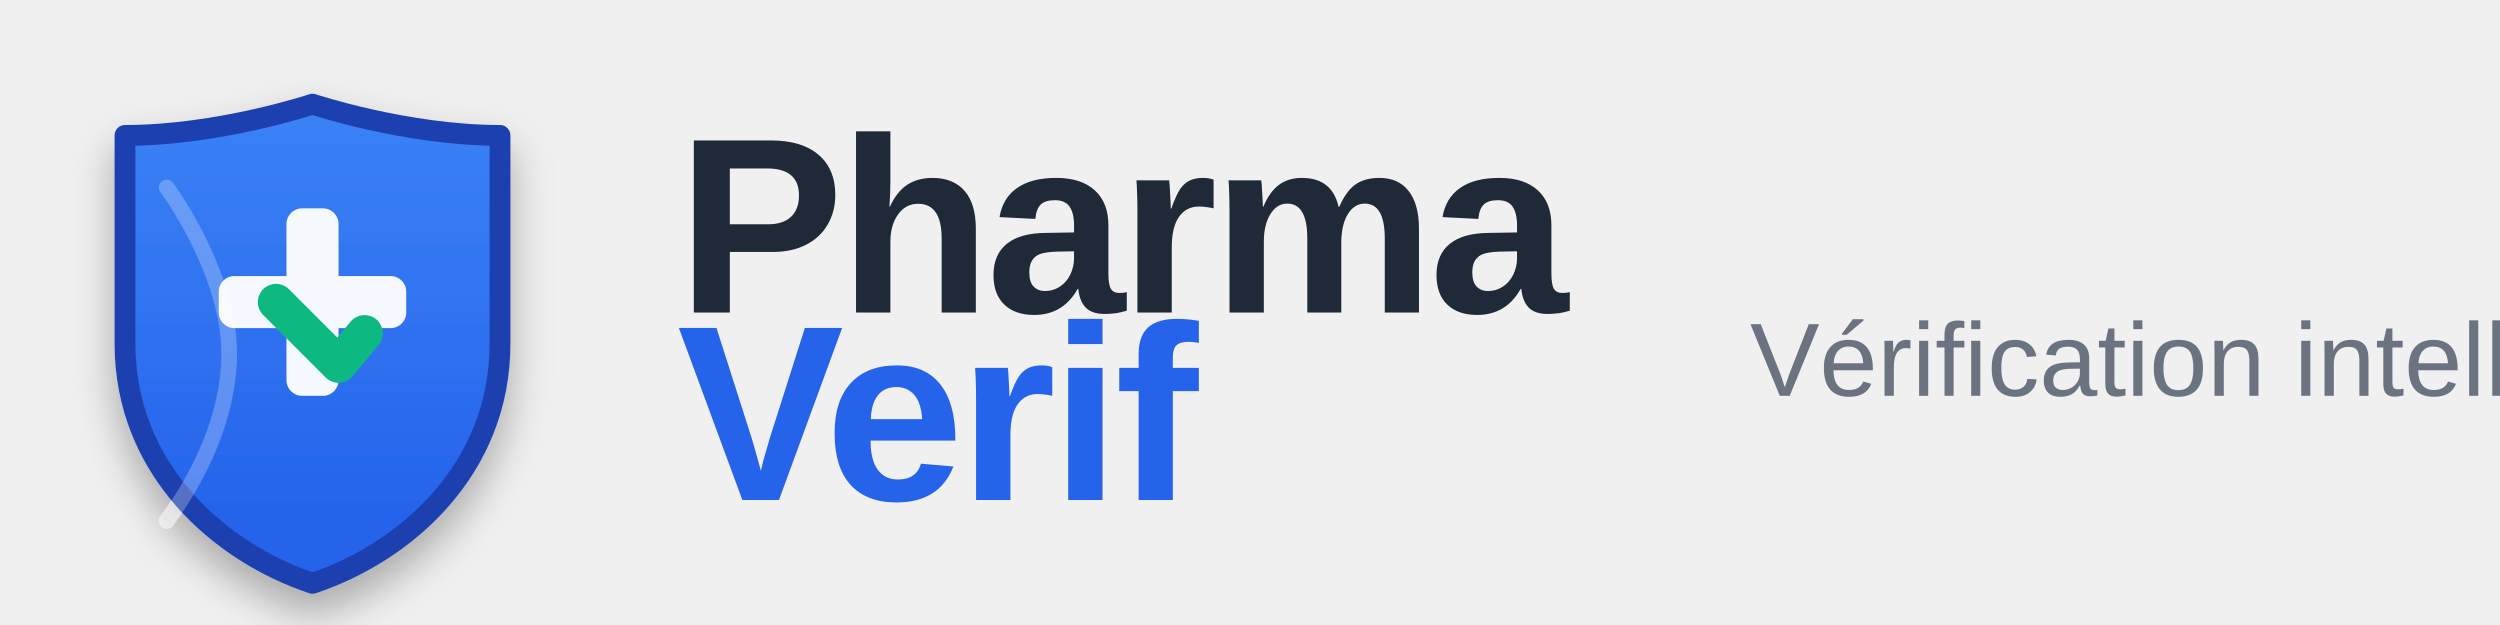
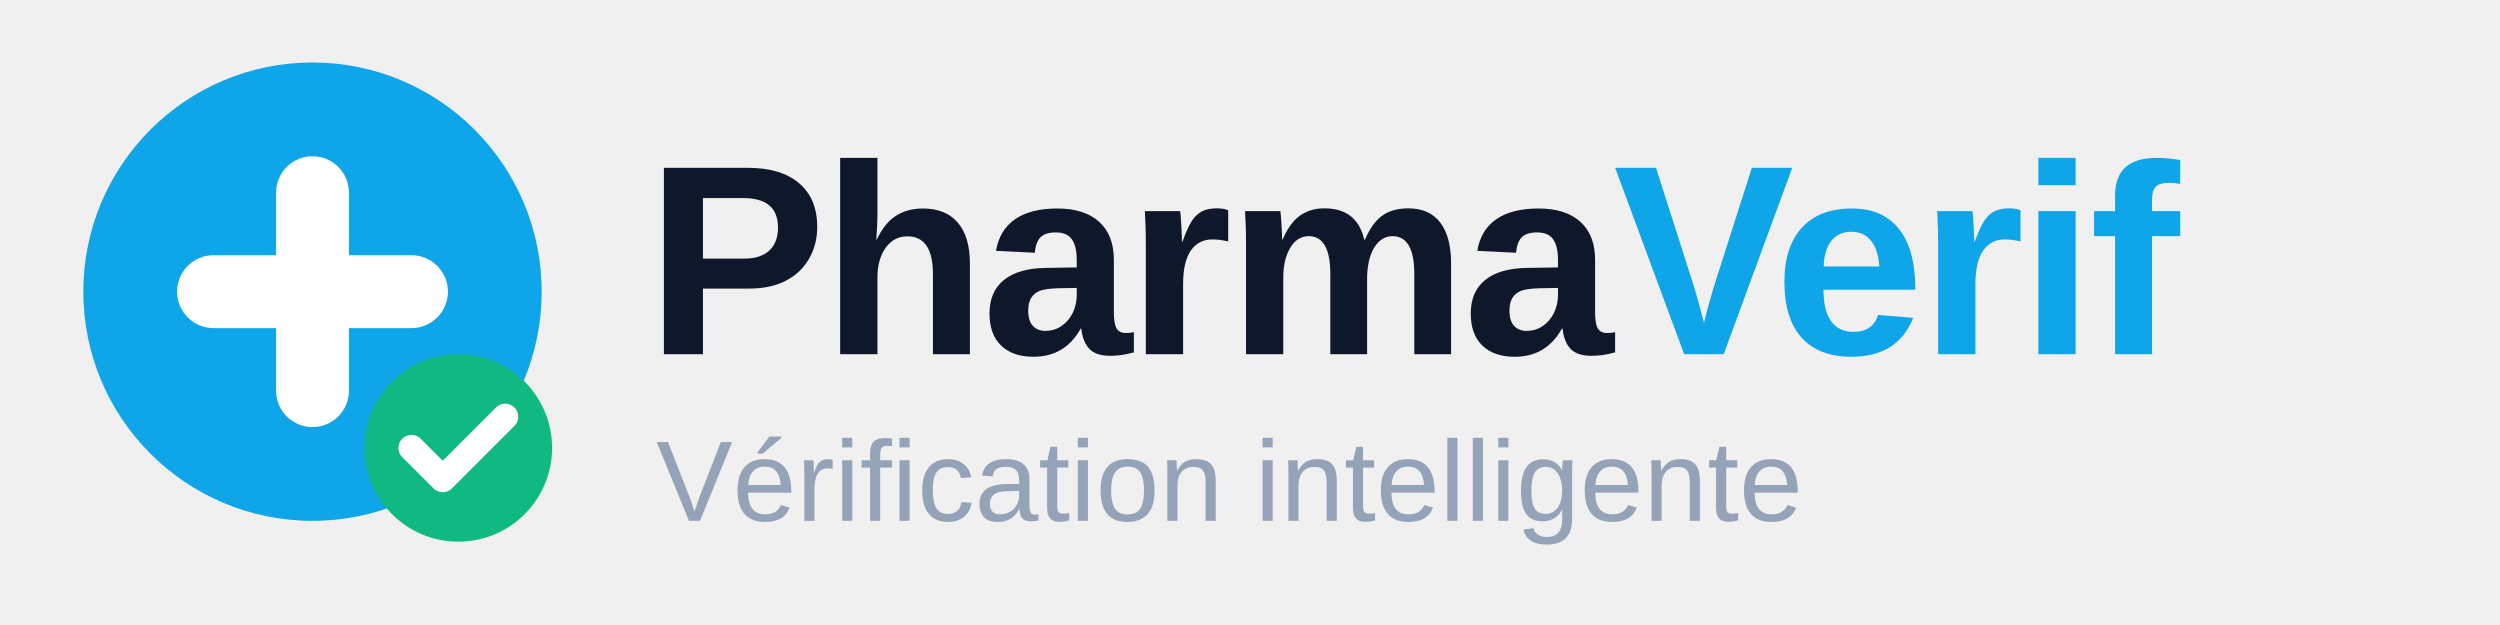
<svg xmlns="http://www.w3.org/2000/svg" width="240" height="60" viewBox="0 0 240 60" fill="none">
-   <defs>
-     <linearGradient id="shieldGradient" x1="30" y1="10" x2="30" y2="50" gradientUnits="userSpaceOnUse">
-       <stop offset="0%" stop-color="#3B82F6" />
-       <stop offset="100%" stop-color="#2563EB" />
-     </linearGradient>
-     <filter id="dropShadow" x="-50%" y="-50%" width="200%" height="200%">
-       <feGaussianBlur in="SourceAlpha" stdDeviation="2" />
-       <feOffset dx="0" dy="2" result="offsetblur" />
-       <feComponentTransfer>
-         <feFuncA type="linear" slope="0.3" />
-       </feComponentTransfer>
-       <feMerge>
-         <feMergeNode />
-         <feMergeNode in="SourceGraphic" />
-       </feMerge>
-     </filter>
-   </defs>
-   <g id="icon" filter="url(#dropShadow)">
-     <path d="M30 10C30 10 21 13 12 13C12 13 12 26 12 33C12 45 21 53 30 56C39 53 48 45 48 33C48 26 48 13 48 13C39 13 30 10 30 10Z" fill="url(#shieldGradient)" stroke="#1E40AF" stroke-width="2" stroke-linejoin="round" />
-     <g opacity="0.95">
-       <rect x="27.5" y="20" width="5" height="18" rx="1.5" fill="white" />
-       <rect x="21" y="26.5" width="18" height="5" rx="1.5" fill="white" />
-     </g>
-     <path d="M35 32L32.5 35L26.5 29" stroke="#10B981" stroke-width="3.5" stroke-linecap="round" stroke-linejoin="round" />
-     <path d="M16 18C16 18 22 26 22 34C22 40 19 46 16 50" stroke="white" stroke-width="1.5" stroke-linecap="round" opacity="0.25" />
-   </g>
-   <g id="text">
-     <text x="65" y="30" font-family="system-ui, -apple-system, 'Segoe UI', Arial, sans-serif" font-size="24" font-weight="700" fill="#1F2937" letter-spacing="-0.5">Pharma</text>
-     <text x="65" y="48" font-family="system-ui, -apple-system, 'Segoe UI', Arial, sans-serif" font-size="24" font-weight="700" fill="#2563EB" letter-spacing="-0.5">Verif</text>
-     <text x="168" y="38" font-family="system-ui, -apple-system, 'Segoe UI', Arial, sans-serif" font-size="10" font-weight="500" fill="#6B7280">Vérification intelligente</text>
-   </g>
+   <circle cx="30" cy="28" r="22" fill="#0EA5E9" />
+   <rect x="26.5" y="15" width="7" height="26" rx="3.5" fill="white" />
+   <rect x="17" y="24.5" width="26" height="7" rx="3.5" fill="white" />
+   <circle cx="44" cy="43" r="9" fill="#10B981" />
+   <path d="M39.5 43L42.5 46L48.5 40" stroke="white" stroke-width="2.5" stroke-linecap="round" stroke-linejoin="round" />
+   <text x="62" y="34" font-family="system-ui, -apple-system, 'Segoe UI', Arial, sans-serif" font-size="26" font-weight="700" letter-spacing="-0.5" fill="#0F172A">Pharma<tspan fill="#0EA5E9">Verif</tspan>
+   </text>
+   <text x="63" y="50" font-family="system-ui, -apple-system, 'Segoe UI', Arial, sans-serif" font-size="11" font-weight="400" fill="#94A3B8">Vérification intelligente</text>
</svg>
